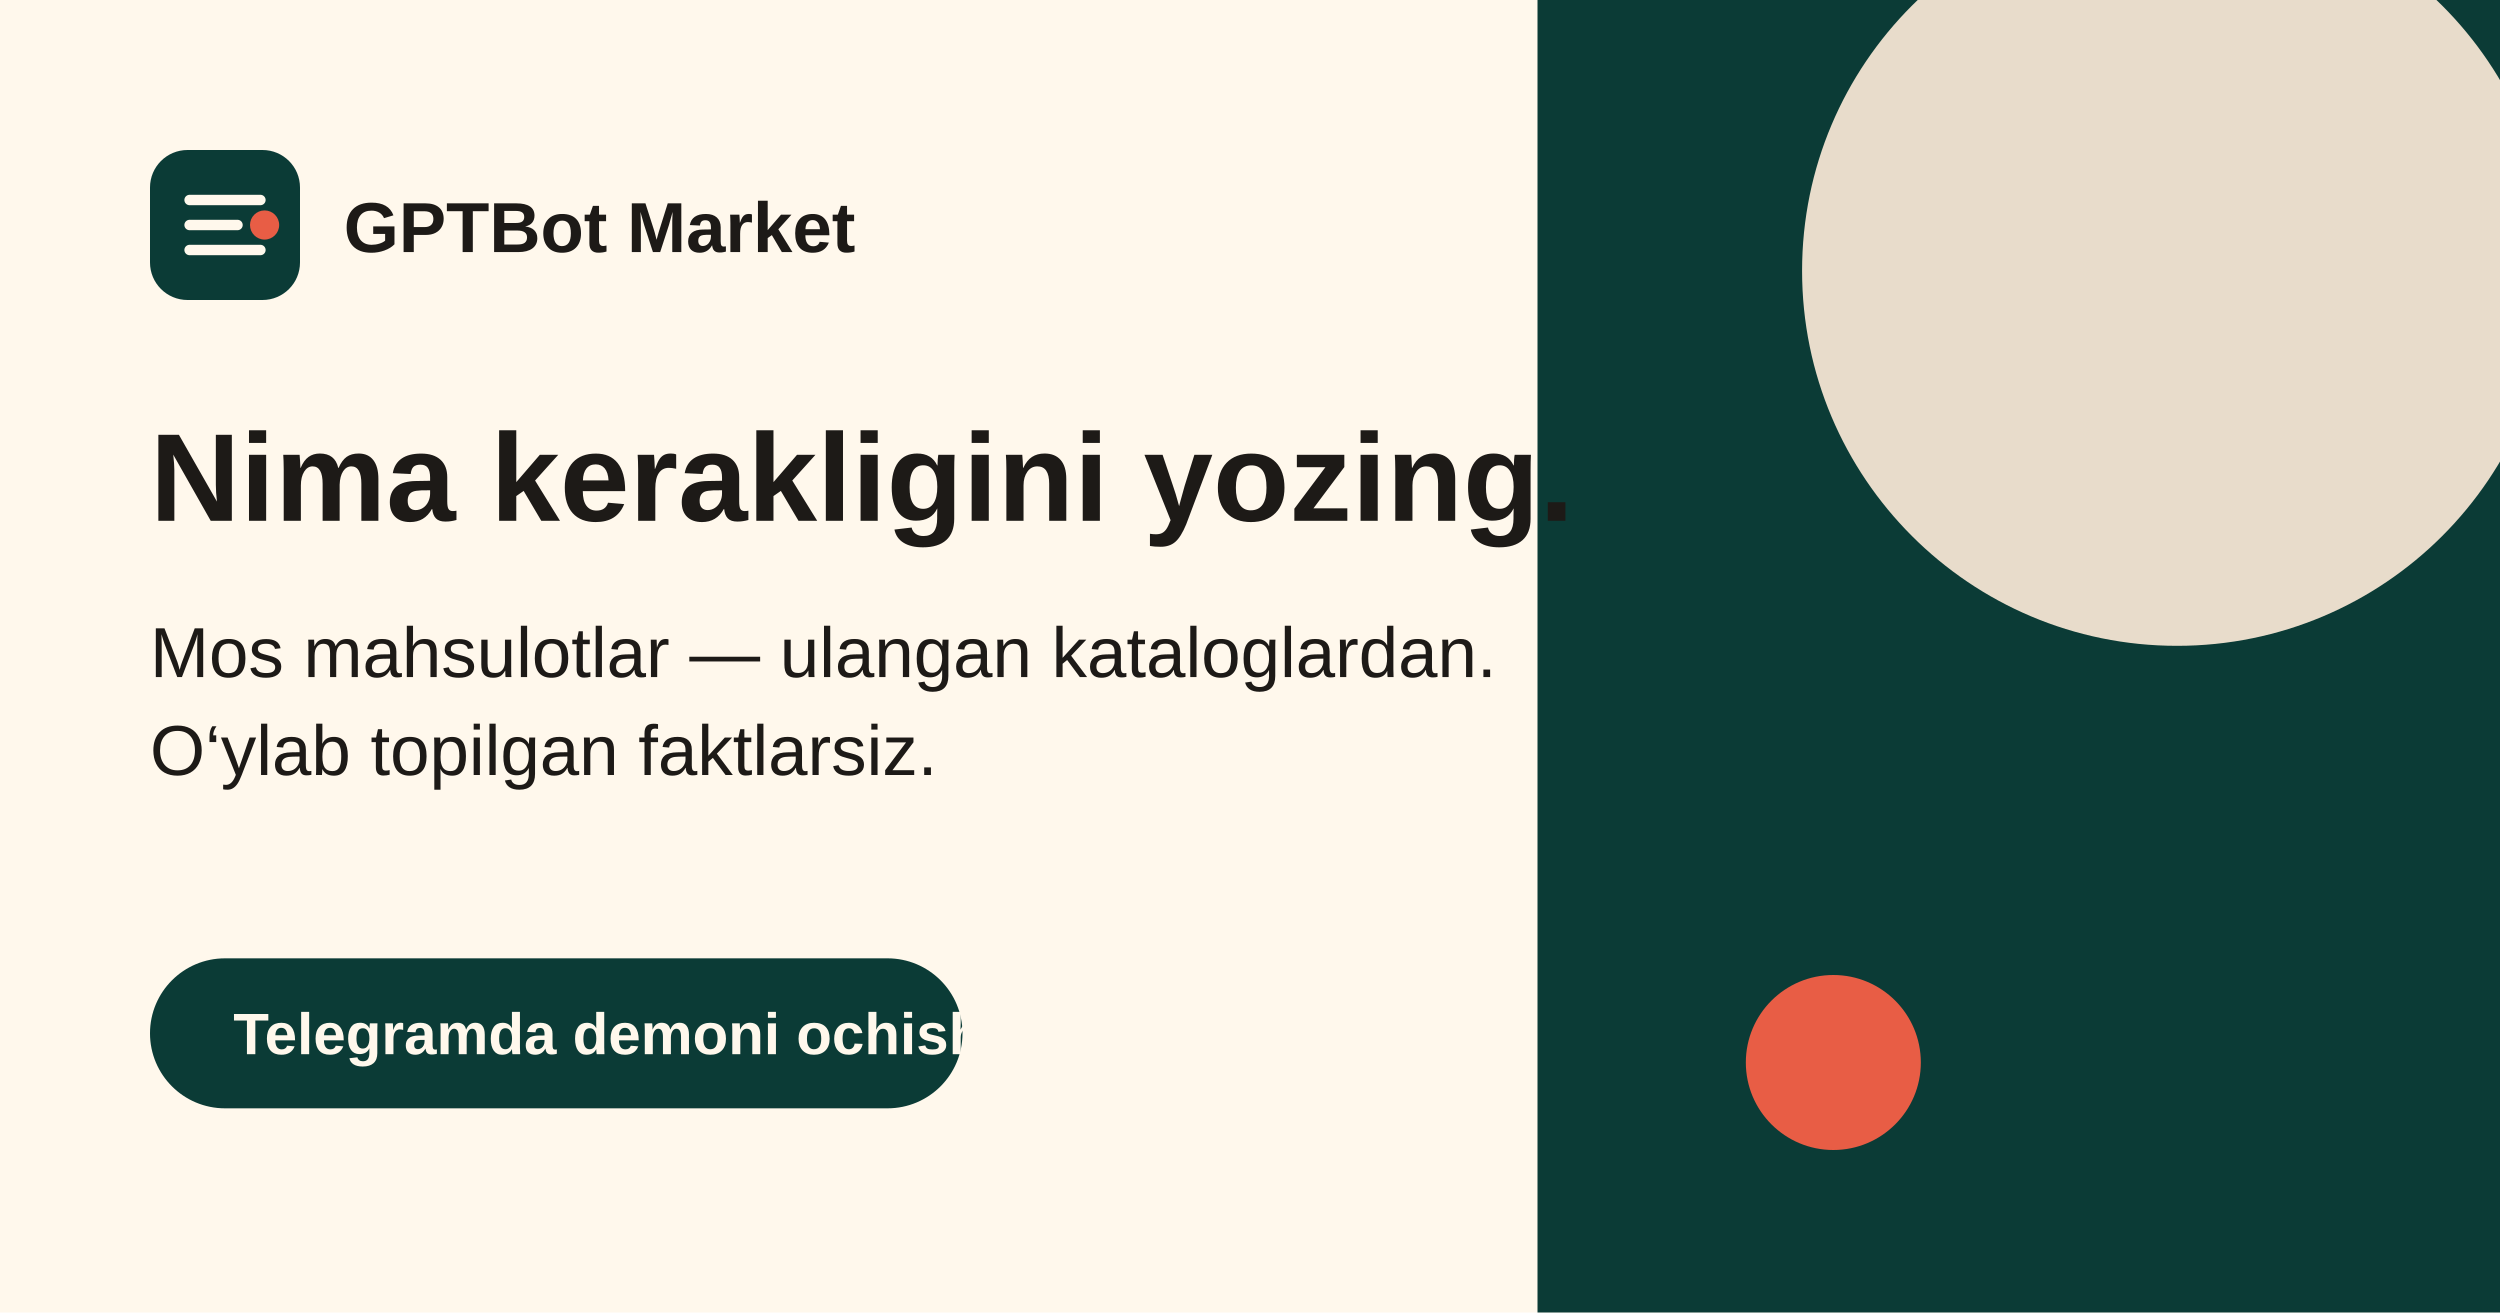
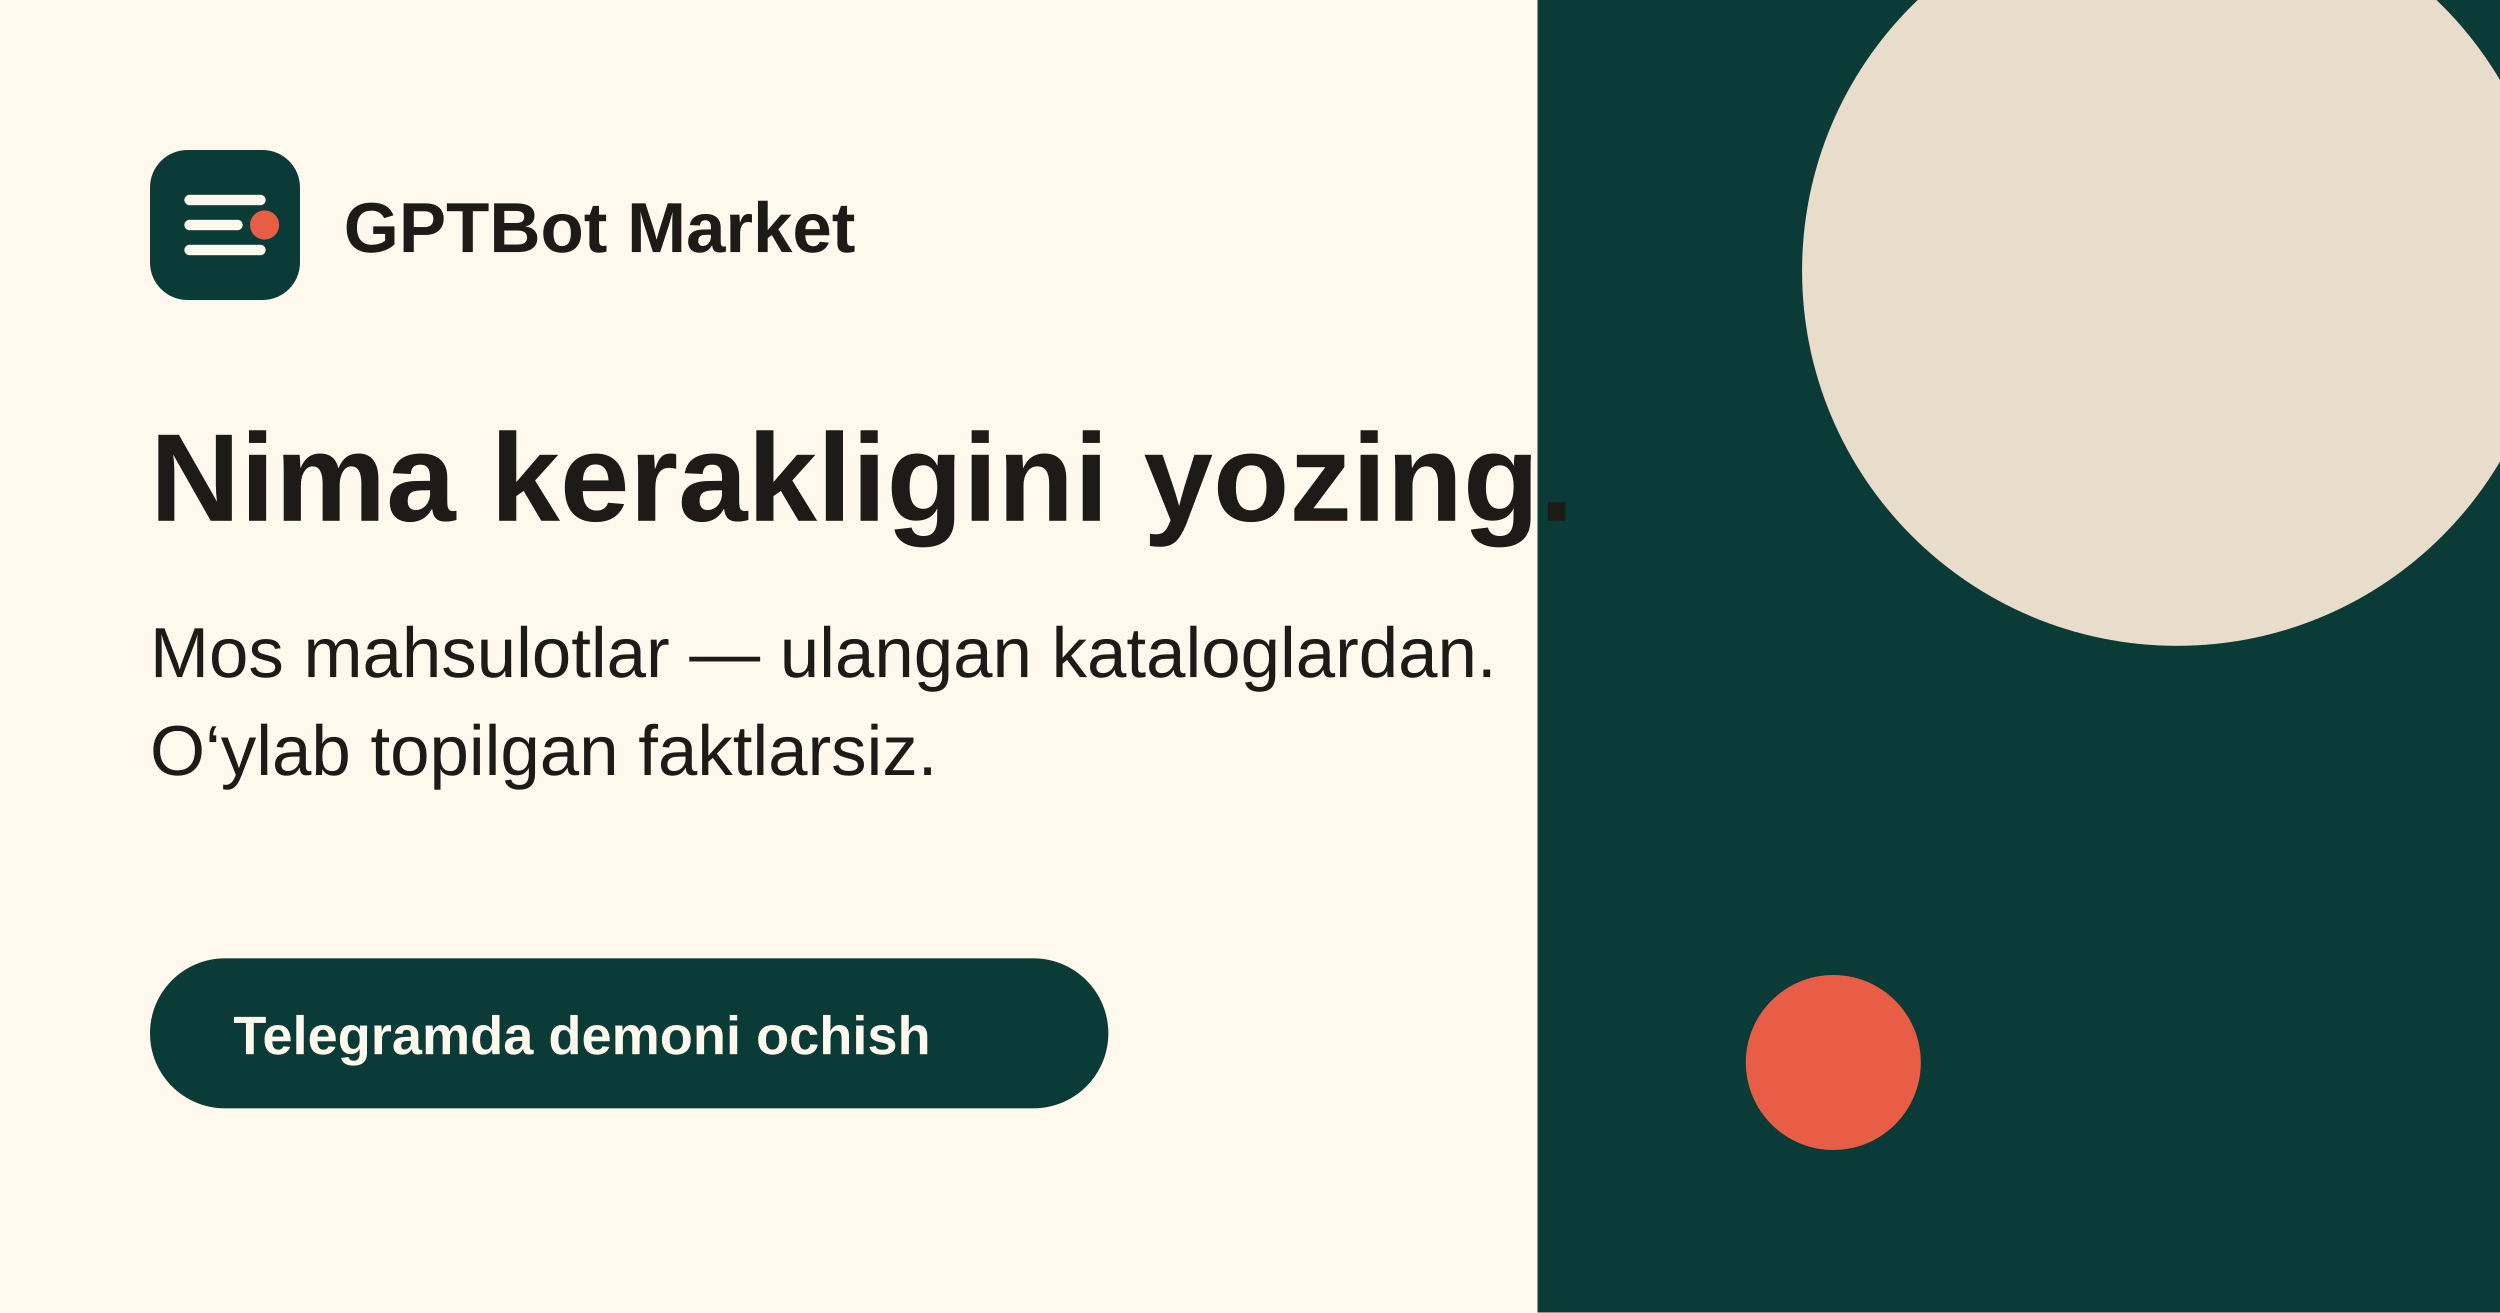
<svg xmlns="http://www.w3.org/2000/svg" width="1200" height="630" viewBox="0 0 1200 630" role="img" aria-labelledby="title desc">
  <rect width="1200" height="630" fill="#FFF8EC" />
  <rect x="738" y="0" width="462" height="630" fill="#0B3B36" />
  <circle cx="1045" cy="130" r="180" fill="#E8DCCB" />
  <circle cx="880" cy="510" r="42" fill="#E85D45" />
  <rect x="72" y="72" width="72" height="72" rx="18" fill="#0B3B36" />
  <path d="M91 96h34M91 108h23M91 120h34" fill="none" stroke="#FFF8EC" stroke-width="5" stroke-linecap="round" />
  <circle cx="127" cy="108" r="7" fill="#E85D45" />
  <text x="165" y="121" fill="#1D1A17" font-family="Arial,sans-serif" font-size="34" font-weight="700">GPTBot Market</text>
  <text x="72" y="250" fill="#1D1A17" font-family="Arial,sans-serif" font-size="60" font-weight="700">Nima kerakligini yozing.</text>
  <text x="72" y="325" fill="#1D1A17" font-family="Arial,sans-serif" font-size="34">Mos mahsulotlar — ulangan kataloglardan.</text>
  <text x="72" y="372" fill="#1D1A17" font-family="Arial,sans-serif" font-size="34">O‘ylab topilgan faktlarsiz.</text>
-   <rect x="72" y="460" width="390" height="72" rx="36" fill="#0B3B36" />
-   <text x="112" y="506" fill="#FFF8EC" font-family="Arial,sans-serif" font-size="28" font-weight="700">Telegramda demoni ochish</text>
+   <rect x="72" y="460" width="460" height="72" rx="36" fill="#0B3B36" />
+   <text x="112" y="506" fill="#FFF8EC" font-family="Arial,sans-serif" font-size="26" font-weight="700">Telegramda demoni ochish</text>
</svg>
